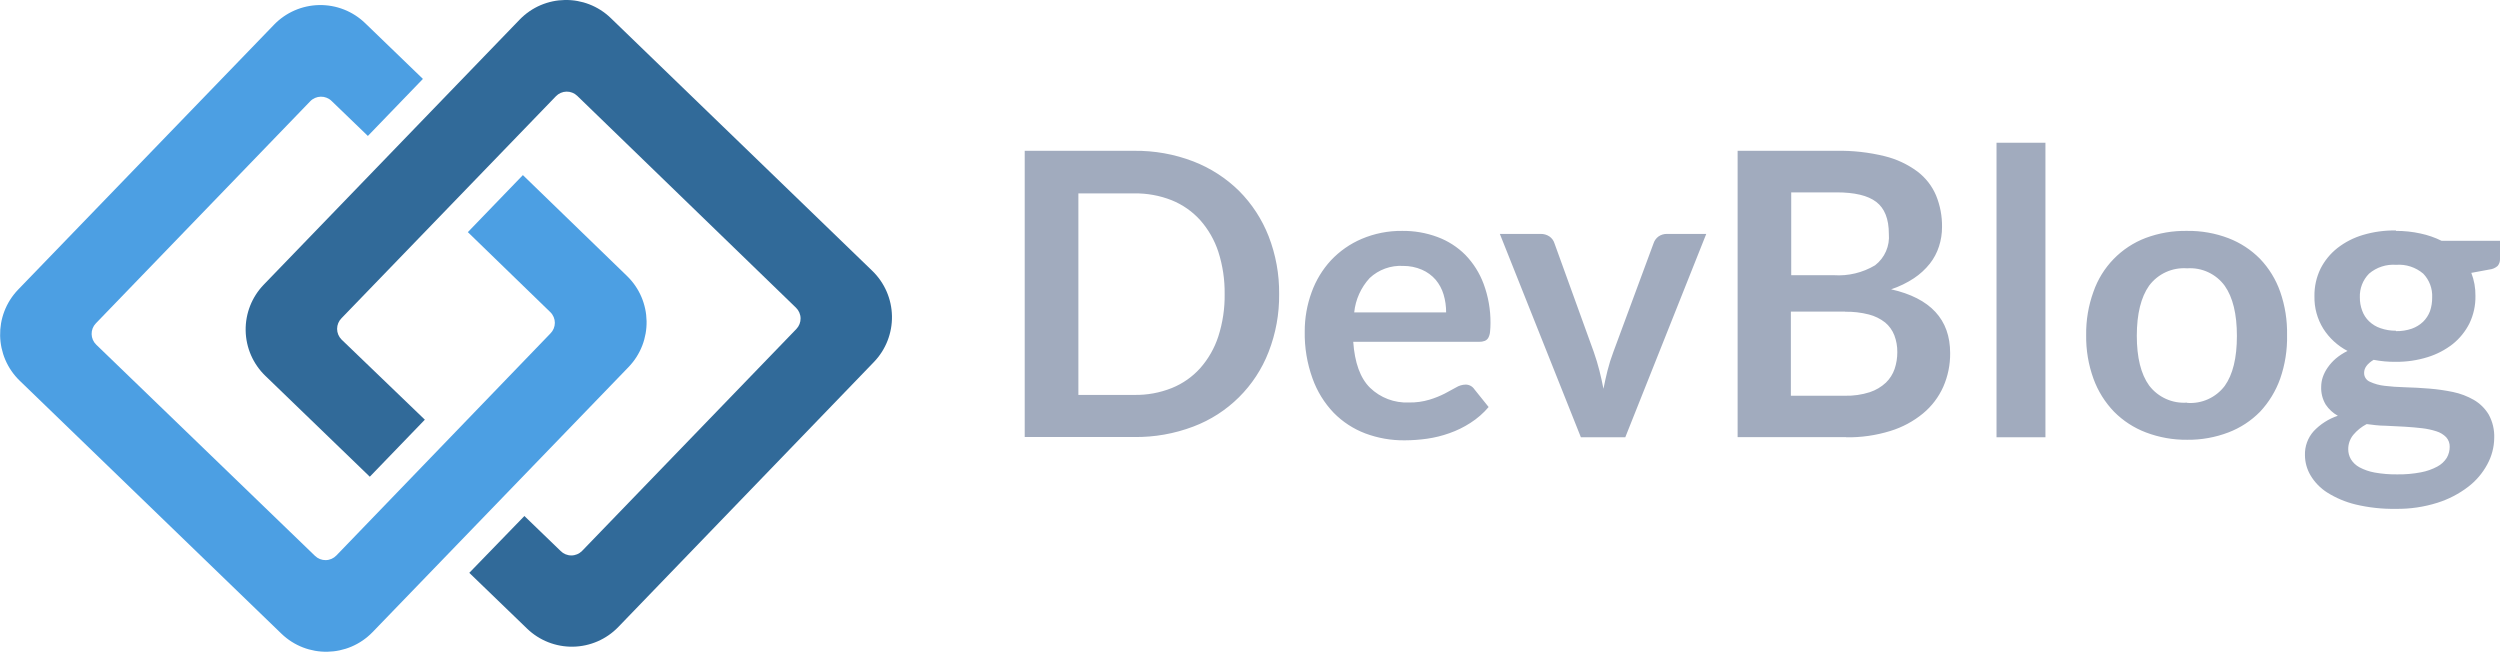
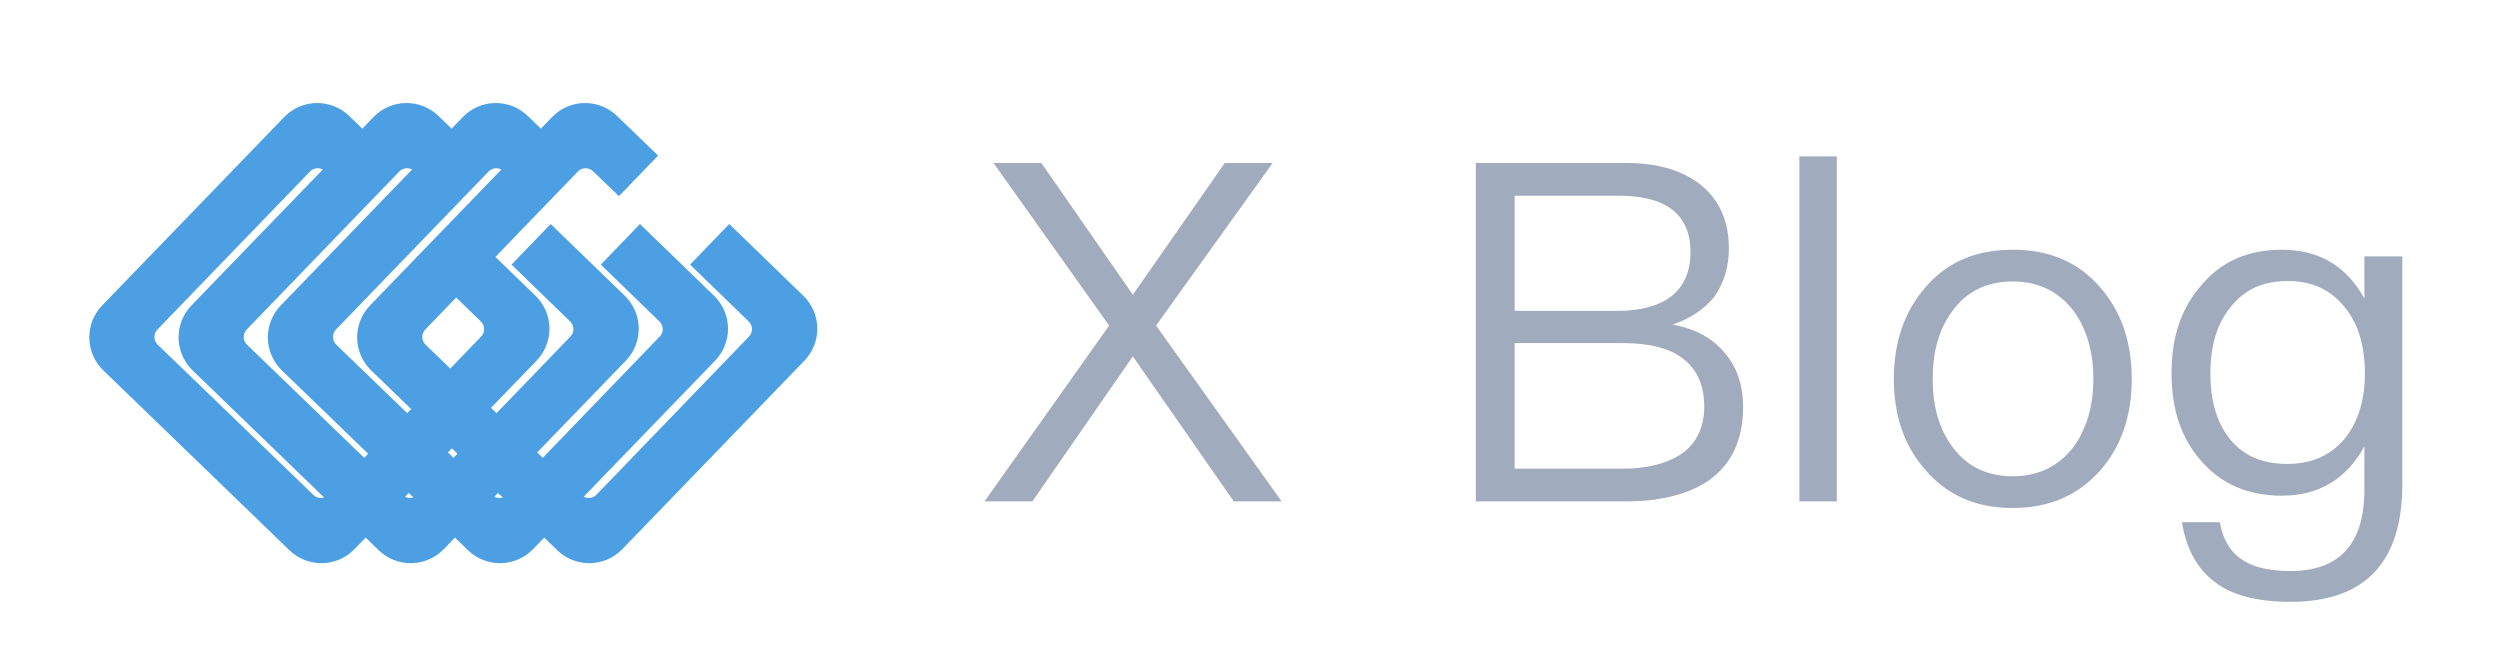
- <svg xmlns="http://www.w3.org/2000/svg" viewBox="0 0 363.37 94.73">
-   <defs>
-     <style>.cls-1{fill:#4c9fe3;}.cls-2{fill:#316a99;}.cls-3{fill:#a1abbe;}</style>
-   </defs>
-   <g id="Layer_2" data-name="Layer 2">
-     <g id="_hkcGc1TWxMQnvrJ-o7pxz" data-name=" hkcGc1TWxMQnvrJ-o7pxz">
-       <g id="_2pGrrHDisTubxdFeOQ9h1" data-name=" 2pGrrHDisTubxdFeOQ9h1">
-         <path id="_fclVC_gW3knTSnF4jsxLl" data-name=" fclVC gW3knTSnF4jsxLl" class="cls-1" d="M53.47,19.76l-5.28-5.09a2.19,2.19,0,0,0-3.1.05L13.93,47a2.19,2.19,0,0,0,.06,3.1L45.79,80.8a2.19,2.19,0,0,0,3.1-.06L80,48.47A2.17,2.17,0,0,0,80,45.38l-12-11.64,8-8.29L91.12,40.1a9.38,9.38,0,0,1,.23,13.26L54.16,91.87a9.38,9.38,0,0,1-13.26.23l-38-36.73A9.39,9.39,0,0,1,2.63,42.1L39.82,3.6a9.37,9.37,0,0,1,13.26-.23l8.39,8.1Z" />
-         <path id="_2yC6JlP49xF4W450B5ghS" data-name=" 2yC6JlP49xF4W450B5ghS" class="cls-2" d="M76.22,75l5.27,5.09a2.19,2.19,0,0,0,3.1,0l31.16-32.27a2.19,2.19,0,0,0-.06-3.1L83.9,13.93a2.19,2.19,0,0,0-3.1.06L49.64,46.25a2.19,2.19,0,0,0,0,3.1L61.75,61l-8,8.29L38.57,54.63a9.37,9.37,0,0,1-.23-13.26L75.52,2.86a9.38,9.38,0,0,1,13.26-.23l38,36.73a9.38,9.38,0,0,1,.23,13.27L89.87,91.13a9.38,9.38,0,0,1-13.27.23l-8.39-8.1Z" />
-       </g>
-       <path id="_kCfronMV8leRKdbxpuZJG" data-name=" kCfronMV8leRKdbxpuZJG" class="cls-3" d="M185.92,42.74h0a22.44,22.44,0,0,1-1.53,8.41A18.87,18.87,0,0,1,173.45,62a23.38,23.38,0,0,1-8.61,1.52h-15.9V21.92h15.9a23.18,23.18,0,0,1,8.61,1.54,19.55,19.55,0,0,1,6.65,4.29,19.34,19.34,0,0,1,4.29,6.58A22.51,22.51,0,0,1,185.92,42.74Zm-7.92,0h0a19.29,19.29,0,0,0-.92-6.15A13.09,13.09,0,0,0,174.45,32a11.26,11.26,0,0,0-4.13-2.89,14.23,14.23,0,0,0-5.48-1h-8.1V57.4h8.1a14,14,0,0,0,5.48-1,11.14,11.14,0,0,0,4.13-2.89,13.09,13.09,0,0,0,2.63-4.61A19.2,19.2,0,0,0,178,42.74Zm25.8-9.18h0a14.23,14.23,0,0,1,5.14.89,11.24,11.24,0,0,1,4.05,2.6,12.14,12.14,0,0,1,2.65,4.21,16,16,0,0,1,1,5.69h0a11.72,11.72,0,0,1-.07,1.33,2.25,2.25,0,0,1-.26.84,1.06,1.06,0,0,1-.51.43,2.08,2.08,0,0,1-.81.13H196.69c.21,3,1,5.26,2.44,6.68a7.63,7.63,0,0,0,5.65,2.14h0a9.71,9.71,0,0,0,3-.41A13.44,13.44,0,0,0,210,57.2c.62-.33,1.17-.62,1.64-.89A2.76,2.76,0,0,1,213,55.9h0a1.51,1.51,0,0,1,1.29.67h0l2.08,2.59a11.8,11.8,0,0,1-2.65,2.31,14.3,14.3,0,0,1-3.07,1.5,16.77,16.77,0,0,1-3.25.8,24,24,0,0,1-3.21.23h0a15.86,15.86,0,0,1-5.74-1,12.83,12.83,0,0,1-4.6-3,14.06,14.06,0,0,1-3.08-5,19.06,19.06,0,0,1-1.13-6.83h0a16.39,16.39,0,0,1,1-5.69,13.65,13.65,0,0,1,2.81-4.64,13.31,13.31,0,0,1,4.47-3.12A14.61,14.61,0,0,1,203.8,33.56Zm.14,5.09h0a6.57,6.57,0,0,0-4.86,1.76,8.69,8.69,0,0,0-2.25,5h13.36a8.9,8.9,0,0,0-.37-2.61,6,6,0,0,0-1.15-2.14,5.57,5.57,0,0,0-2-1.46A6.78,6.78,0,0,0,203.94,38.65ZM248,34,236.23,63.56h-6.45L218,34h5.9a2.2,2.2,0,0,1,1.31.37,1.88,1.88,0,0,1,.73,1h0l5.71,15.78c.32.92.6,1.83.82,2.71s.42,1.77.59,2.65h0c.17-.88.37-1.77.59-2.65a24,24,0,0,1,.85-2.71h0l5.84-15.78a2,2,0,0,1,.72-1,2.07,2.07,0,0,1,1.24-.37H248Zm20.33,29.54H252.56V21.92h14.37a27.15,27.15,0,0,1,7,.78,13.34,13.34,0,0,1,4.75,2.22,8.54,8.54,0,0,1,2.72,3.48,11.66,11.66,0,0,1,.87,4.61h0a9,9,0,0,1-.44,2.8,8,8,0,0,1-1.33,2.51,10.08,10.08,0,0,1-2.31,2.12,14.05,14.05,0,0,1-3.32,1.61h0q8.58,1.94,8.58,9.27h0a11.87,11.87,0,0,1-1,4.9,10.67,10.67,0,0,1-2.94,3.87,13.82,13.82,0,0,1-4.75,2.55,20.58,20.58,0,0,1-6.45.92Zm-.14-18.25H260.3V57.52h7.86a11,11,0,0,0,3.62-.52,6.35,6.35,0,0,0,2.33-1.38,5.06,5.06,0,0,0,1.27-2,7.58,7.58,0,0,0,.39-2.45h0a6.66,6.66,0,0,0-.43-2.43A4.58,4.58,0,0,0,274,46.87a6.43,6.43,0,0,0-2.36-1.16,13,13,0,0,0-3.48-.4Zm-7.84-17.4V40h6.19a10.37,10.37,0,0,0,6-1.44,5.2,5.2,0,0,0,2-4.58h0c0-2.17-.62-3.71-1.84-4.64s-3.15-1.38-5.76-1.38H260.3Zm29.84-7.14h7.11V63.56h-7.11ZM317.9,33.56h0a16.24,16.24,0,0,1,6,1.06,13,13,0,0,1,4.59,3,13.33,13.33,0,0,1,2.93,4.78,18,18,0,0,1,1,6.3h0a18.06,18.06,0,0,1-1,6.34,13.82,13.82,0,0,1-2.93,4.81,12.87,12.87,0,0,1-4.59,3,16.24,16.24,0,0,1-6,1.07h0a16.33,16.33,0,0,1-6-1.07,13,13,0,0,1-4.62-3,13.59,13.59,0,0,1-3-4.81,17.83,17.83,0,0,1-1.06-6.34h0a17.72,17.72,0,0,1,1.06-6.3,12.89,12.89,0,0,1,7.58-7.81A16.33,16.33,0,0,1,317.9,33.56Zm0,25h0a6.26,6.26,0,0,0,5.46-2.47q1.77-2.47,1.77-7.26h0q0-4.78-1.77-7.29A6.23,6.23,0,0,0,317.9,39h0a6.31,6.31,0,0,0-5.53,2.52q-1.78,2.52-1.79,7.27h0q0,4.76,1.79,7.24A6.34,6.34,0,0,0,317.9,58.52Zm30.35-25h0a16.22,16.22,0,0,1,3.57.38A12.92,12.92,0,0,1,354.88,35h8.49v2.65a1.47,1.47,0,0,1-.34,1,2.1,2.1,0,0,1-1.18.52h0l-2.65.49a8.87,8.87,0,0,1,.6,3.34h0a8.86,8.86,0,0,1-.87,4,9.07,9.07,0,0,1-2.42,3,11.36,11.36,0,0,1-3.66,1.91,15.09,15.09,0,0,1-4.6.68h0A15.85,15.85,0,0,1,345,52.3h0c-.92.56-1.38,1.18-1.38,1.88h0a1.36,1.36,0,0,0,.82,1.3,6.82,6.82,0,0,0,2.16.6c.89.11,1.9.18,3,.21s2.29.09,3.48.19a28,28,0,0,1,3.48.5,10.26,10.26,0,0,1,3,1.14,6.09,6.09,0,0,1,2.16,2.12,6.56,6.56,0,0,1,.81,3.44h0a8.15,8.15,0,0,1-1,3.8,10.13,10.13,0,0,1-2.79,3.28,14.56,14.56,0,0,1-4.48,2.32,19.12,19.12,0,0,1-6.05.88h0a23.41,23.41,0,0,1-5.85-.64,13.9,13.9,0,0,1-4.1-1.73,7.48,7.48,0,0,1-2.43-2.5,5.81,5.81,0,0,1-.81-2.93h0a5,5,0,0,1,1.27-3.49,8.55,8.55,0,0,1,3.51-2.24h0a5.08,5.08,0,0,1-1.76-1.62,4.69,4.69,0,0,1-.66-2.62h0a4.52,4.52,0,0,1,.23-1.37,5.55,5.55,0,0,1,.71-1.39,6.9,6.9,0,0,1,1.19-1.32,8.16,8.16,0,0,1,1.7-1.1h0a9.24,9.24,0,0,1-3.52-3.23,8.56,8.56,0,0,1-1.29-4.72h0a8.86,8.86,0,0,1,.88-4,9,9,0,0,1,2.45-3,11.19,11.19,0,0,1,3.72-1.91A15.73,15.73,0,0,1,348.25,33.5Zm7.81,31.39h0a2,2,0,0,0-.52-1.41,3.39,3.39,0,0,0-1.41-.85,10.88,10.88,0,0,0-2.09-.45c-.8-.09-1.64-.17-2.53-.22l-2.77-.14c-.95,0-1.87-.13-2.75-.24h0a6.4,6.4,0,0,0-1.94,1.56,3.26,3.26,0,0,0-.74,2.09h0a2.88,2.88,0,0,0,.39,1.46,3.27,3.27,0,0,0,1.24,1.17,7.51,7.51,0,0,0,2.2.76,17.33,17.33,0,0,0,3.31.27h0a17,17,0,0,0,3.43-.3,8.27,8.27,0,0,0,2.37-.83,3.64,3.64,0,0,0,1.38-1.27A3.2,3.2,0,0,0,356.06,64.89Zm-7.81-16.82h0a6.71,6.71,0,0,0,2.31-.36,4.66,4.66,0,0,0,1.63-1,4.28,4.28,0,0,0,1-1.53,5.84,5.84,0,0,0,.32-2h0a4.65,4.65,0,0,0-1.3-3.47,5.46,5.46,0,0,0-3.94-1.28h0a5.45,5.45,0,0,0-3.93,1.28A4.65,4.65,0,0,0,343,43.23h0a5.29,5.29,0,0,0,.34,1.93,4,4,0,0,0,1,1.54,4.39,4.39,0,0,0,1.65,1A6.65,6.65,0,0,0,348.25,48.07Z" />
-     </g>
-   </g>
+ <svg xmlns="http://www.w3.org/2000/svg" width="364" height="96" viewBox="0 0 364 96" fill="none">
+   <path d="M51.114 28.561L47.349 24.933C47.202 24.79 47.028 24.678 46.837 24.602C46.646 24.527 46.442 24.489 46.236 24.493C46.031 24.496 45.828 24.54 45.64 24.622C45.452 24.703 45.281 24.821 45.139 24.969L22.921 47.978C22.778 48.125 22.666 48.3 22.591 48.491C22.516 48.682 22.48 48.886 22.483 49.091C22.488 49.297 22.532 49.499 22.614 49.687C22.697 49.875 22.815 50.045 22.963 50.187L45.638 72.07C45.786 72.212 45.96 72.324 46.151 72.399C46.343 72.474 46.547 72.511 46.752 72.507C46.957 72.503 47.16 72.458 47.348 72.376C47.536 72.294 47.706 72.175 47.848 72.027L70.031 49.025C70.177 48.882 70.293 48.71 70.372 48.521C70.451 48.332 70.491 48.129 70.491 47.924C70.491 47.719 70.451 47.516 70.372 47.327C70.293 47.138 70.177 46.967 70.031 46.823L61.474 38.526L67.178 32.617L77.96 43.059C79.235 44.291 79.968 45.979 79.999 47.751C80.03 49.524 79.355 51.236 78.124 52.511L51.606 79.96C50.374 81.235 48.685 81.968 46.912 81.999C45.139 82.03 43.427 81.355 42.151 80.124L15.056 53.944C13.776 52.714 13.037 51.028 13.001 49.254C12.965 47.48 13.635 45.765 14.863 44.485L41.381 17.043C41.991 16.411 42.719 15.905 43.524 15.555C44.33 15.204 45.196 15.016 46.074 15.001C46.953 14.986 47.825 15.144 48.642 15.466C49.459 15.788 50.205 16.268 50.836 16.879L56.818 22.652L51.114 28.561Z" fill="#4C9FE3" />
+   <path d="M64.114 28.561L60.349 24.933C60.202 24.79 60.028 24.678 59.837 24.602C59.646 24.527 59.442 24.489 59.236 24.493C59.031 24.496 58.828 24.54 58.64 24.622C58.452 24.703 58.281 24.821 58.139 24.969L35.921 47.978C35.778 48.125 35.666 48.3 35.591 48.491C35.516 48.682 35.48 48.886 35.483 49.091C35.487 49.297 35.532 49.499 35.614 49.687C35.697 49.875 35.815 50.045 35.963 50.187L58.638 72.07C58.786 72.212 58.96 72.324 59.151 72.399C59.343 72.474 59.547 72.511 59.752 72.507C59.957 72.503 60.16 72.458 60.348 72.376C60.536 72.294 60.706 72.175 60.848 72.027L83.031 49.025C83.177 48.882 83.293 48.71 83.372 48.521C83.451 48.332 83.491 48.129 83.491 47.924C83.491 47.719 83.451 47.516 83.372 47.327C83.293 47.138 83.177 46.967 83.031 46.823L74.474 38.526L80.178 32.617L90.96 43.059C92.235 44.291 92.968 45.979 92.999 47.751C93.03 49.524 92.355 51.236 91.124 52.511L64.606 79.96C63.374 81.235 61.685 81.968 59.912 81.999C58.139 82.03 56.427 81.355 55.151 80.124L28.056 53.944C26.776 52.714 26.038 51.028 26.001 49.254C25.965 47.48 26.635 45.765 27.863 44.485L54.381 17.043C54.991 16.411 55.719 15.905 56.524 15.555C57.33 15.204 58.196 15.016 59.074 15.001C59.953 14.986 60.825 15.144 61.642 15.466C62.459 15.788 63.205 16.268 63.836 16.879L69.818 22.652L64.114 28.561Z" fill="#4C9FE3" />
+   <path d="M77.114 28.561L73.349 24.933C73.202 24.79 73.028 24.678 72.837 24.602C72.646 24.527 72.442 24.489 72.237 24.493C72.031 24.496 71.829 24.54 71.64 24.622C71.452 24.703 71.281 24.821 71.139 24.969L48.921 47.978C48.778 48.125 48.666 48.3 48.591 48.491C48.516 48.682 48.48 48.886 48.483 49.091C48.487 49.297 48.532 49.499 48.614 49.687C48.697 49.875 48.815 50.045 48.963 50.187L71.638 72.07C71.786 72.212 71.96 72.324 72.151 72.399C72.343 72.474 72.547 72.511 72.752 72.507C72.957 72.503 73.16 72.458 73.348 72.376C73.536 72.294 73.706 72.175 73.848 72.027L96.031 49.025C96.177 48.882 96.293 48.71 96.372 48.521C96.451 48.332 96.491 48.129 96.491 47.924C96.491 47.719 96.451 47.516 96.372 47.327C96.293 47.138 96.177 46.967 96.031 46.823L87.474 38.526L93.178 32.617L103.96 43.059C105.235 44.291 105.968 45.979 105.999 47.751C106.03 49.524 105.355 51.236 104.124 52.511L77.606 79.96C76.374 81.235 74.685 81.968 72.912 81.999C71.139 82.03 69.427 81.355 68.151 80.124L41.056 53.944C39.776 52.714 39.038 51.028 39.001 49.254C38.965 47.48 39.635 45.765 40.863 44.485L67.381 17.043C67.991 16.411 68.719 15.905 69.524 15.555C70.33 15.204 71.196 15.016 72.074 15.001C72.953 14.986 73.825 15.144 74.642 15.466C75.459 15.788 76.205 16.268 76.836 16.879L82.818 22.652L77.114 28.561Z" fill="#4C9FE3" />
+   <path d="M90.114 28.561L86.349 24.933C86.202 24.79 86.028 24.678 85.837 24.602C85.646 24.527 85.442 24.489 85.237 24.493C85.031 24.496 84.829 24.54 84.64 24.622C84.452 24.703 84.281 24.821 84.139 24.969L61.921 47.978C61.778 48.125 61.666 48.3 61.591 48.491C61.516 48.682 61.48 48.886 61.483 49.091C61.487 49.297 61.532 49.499 61.614 49.687C61.697 49.875 61.815 50.045 61.963 50.187L84.638 72.07C84.786 72.212 84.96 72.324 85.151 72.399C85.343 72.474 85.547 72.511 85.752 72.507C85.957 72.503 86.16 72.458 86.348 72.376C86.536 72.294 86.706 72.175 86.848 72.027L109.031 49.025C109.177 48.882 109.292 48.71 109.372 48.521C109.451 48.332 109.491 48.129 109.491 47.924C109.491 47.719 109.451 47.516 109.372 47.327C109.292 47.138 109.177 46.967 109.031 46.823L100.474 38.526L106.178 32.617L116.96 43.059C118.235 44.291 118.968 45.979 118.999 47.751C119.03 49.524 118.355 51.236 117.124 52.511L90.606 79.96C89.374 81.235 87.685 81.968 85.912 81.999C84.139 82.03 82.427 81.355 81.151 80.124L54.056 53.944C52.776 52.714 52.038 51.028 52.001 49.254C51.965 47.48 52.635 45.765 53.863 44.485L80.381 17.043C80.991 16.411 81.719 15.905 82.524 15.555C83.33 15.204 84.196 15.016 85.074 15.001C85.953 14.986 86.825 15.144 87.642 15.466C88.459 15.788 89.205 16.268 89.836 16.879L95.818 22.652L90.114 28.561Z" fill="#4C9FE3" />
+   <path d="M144.656 23.734H151.625L164.942 42.916L178.328 23.734H185.297L168.323 47.401L186.608 73H179.639L164.942 51.886L150.314 73H143.345L161.492 47.401L144.656 23.734ZM214.879 23.734H236.89C241.444 23.734 245.101 24.838 247.792 27.046C250.414 29.254 251.725 32.29 251.725 36.154C251.725 38.914 250.966 41.329 249.517 43.33C247.999 45.124 245.998 46.435 243.514 47.263C246.757 47.815 249.241 49.195 251.035 51.265C252.829 53.335 253.795 55.957 253.795 59.269C253.795 64.099 252.07 67.687 248.689 70.033C245.791 71.965 241.789 73 236.752 73H214.879V23.734ZM220.537 28.495V45.262H235.51C238.96 45.262 241.582 44.503 243.376 43.123C245.17 41.674 246.136 39.535 246.136 36.706C246.136 33.946 245.239 31.876 243.445 30.496C241.651 29.116 239.029 28.495 235.579 28.495H220.537ZM220.537 49.954V68.239H236.269C239.719 68.239 242.41 67.549 244.48 66.307C246.895 64.789 248.137 62.374 248.137 59.2C248.137 56.026 247.033 53.68 244.963 52.162C242.962 50.644 240.064 49.954 236.269 49.954H220.537ZM261.989 22.768H267.44V73H261.989V22.768ZM293.064 36.361C298.377 36.361 302.655 38.155 305.829 41.881C308.865 45.4 310.383 49.816 310.383 55.198C310.383 60.511 308.865 64.927 305.898 68.377C302.655 72.103 298.377 73.966 293.064 73.966C287.682 73.966 283.473 72.103 280.299 68.377C277.263 64.927 275.745 60.511 275.745 55.198C275.745 49.816 277.263 45.4 280.299 41.881C283.473 38.155 287.682 36.361 293.064 36.361ZM293.064 40.984C289.269 40.984 286.302 42.433 284.232 45.331C282.3 47.953 281.403 51.196 281.403 55.198C281.403 59.131 282.3 62.374 284.232 64.996C286.302 67.894 289.269 69.343 293.064 69.343C296.79 69.343 299.757 67.894 301.965 64.996C303.828 62.374 304.794 59.062 304.794 55.198C304.794 51.196 303.828 47.953 301.965 45.331C299.757 42.433 296.79 40.984 293.064 40.984ZM332.251 36.361C337.633 36.361 341.635 38.707 344.257 43.468V37.327H349.777V70.516C349.777 81.901 344.326 87.628 333.493 87.628C328.663 87.628 324.937 86.662 322.453 84.73C319.9 82.798 318.313 79.9 317.692 76.036H323.212C323.626 78.451 324.661 80.245 326.248 81.349C327.835 82.522 330.25 83.143 333.493 83.143C340.669 83.143 344.257 79.141 344.257 71.275V64.996C341.635 69.757 337.633 72.172 332.251 72.172C327.283 72.172 323.35 70.447 320.452 67.066C317.554 63.754 316.174 59.545 316.174 54.37C316.174 49.126 317.554 44.917 320.452 41.605C323.35 38.086 327.283 36.361 332.251 36.361ZM333.079 40.915C329.491 40.915 326.731 42.157 324.73 44.779C322.798 47.125 321.832 50.368 321.832 54.37C321.832 58.096 322.66 61.201 324.385 63.547C326.317 66.169 329.146 67.549 333.01 67.549C336.598 67.549 339.358 66.307 341.428 63.823C343.36 61.408 344.326 58.234 344.326 54.37C344.326 50.368 343.36 47.125 341.428 44.779C339.358 42.157 336.598 40.915 333.079 40.915Z" fill="#A1ABBE" />
</svg>
